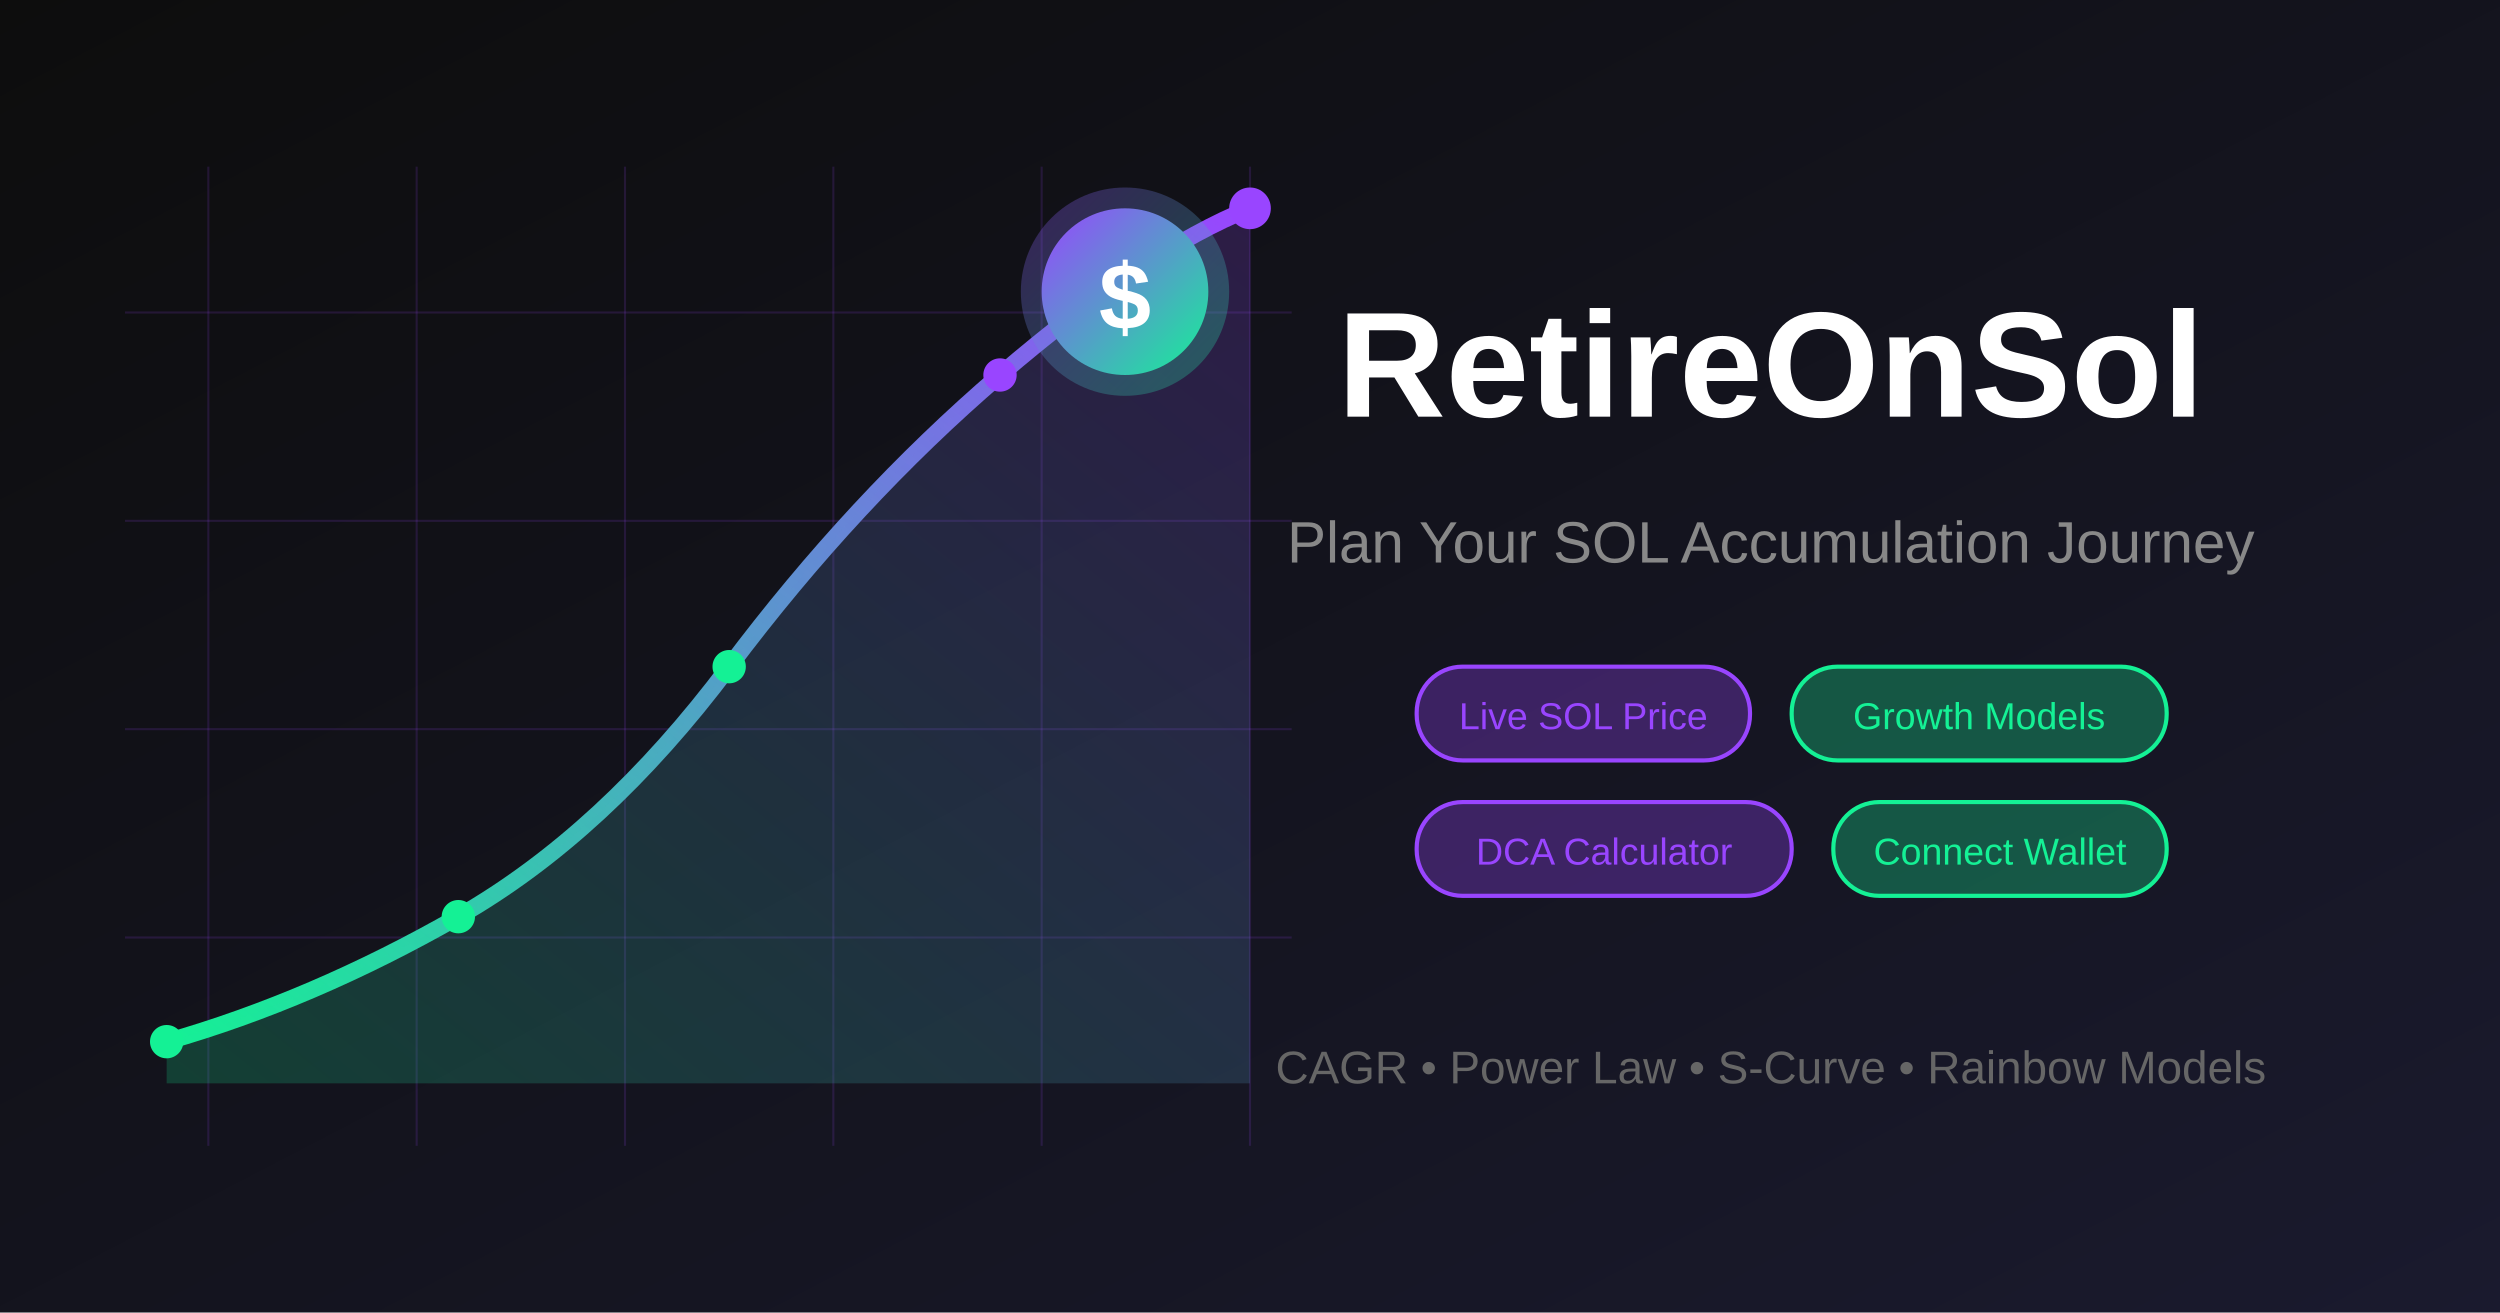
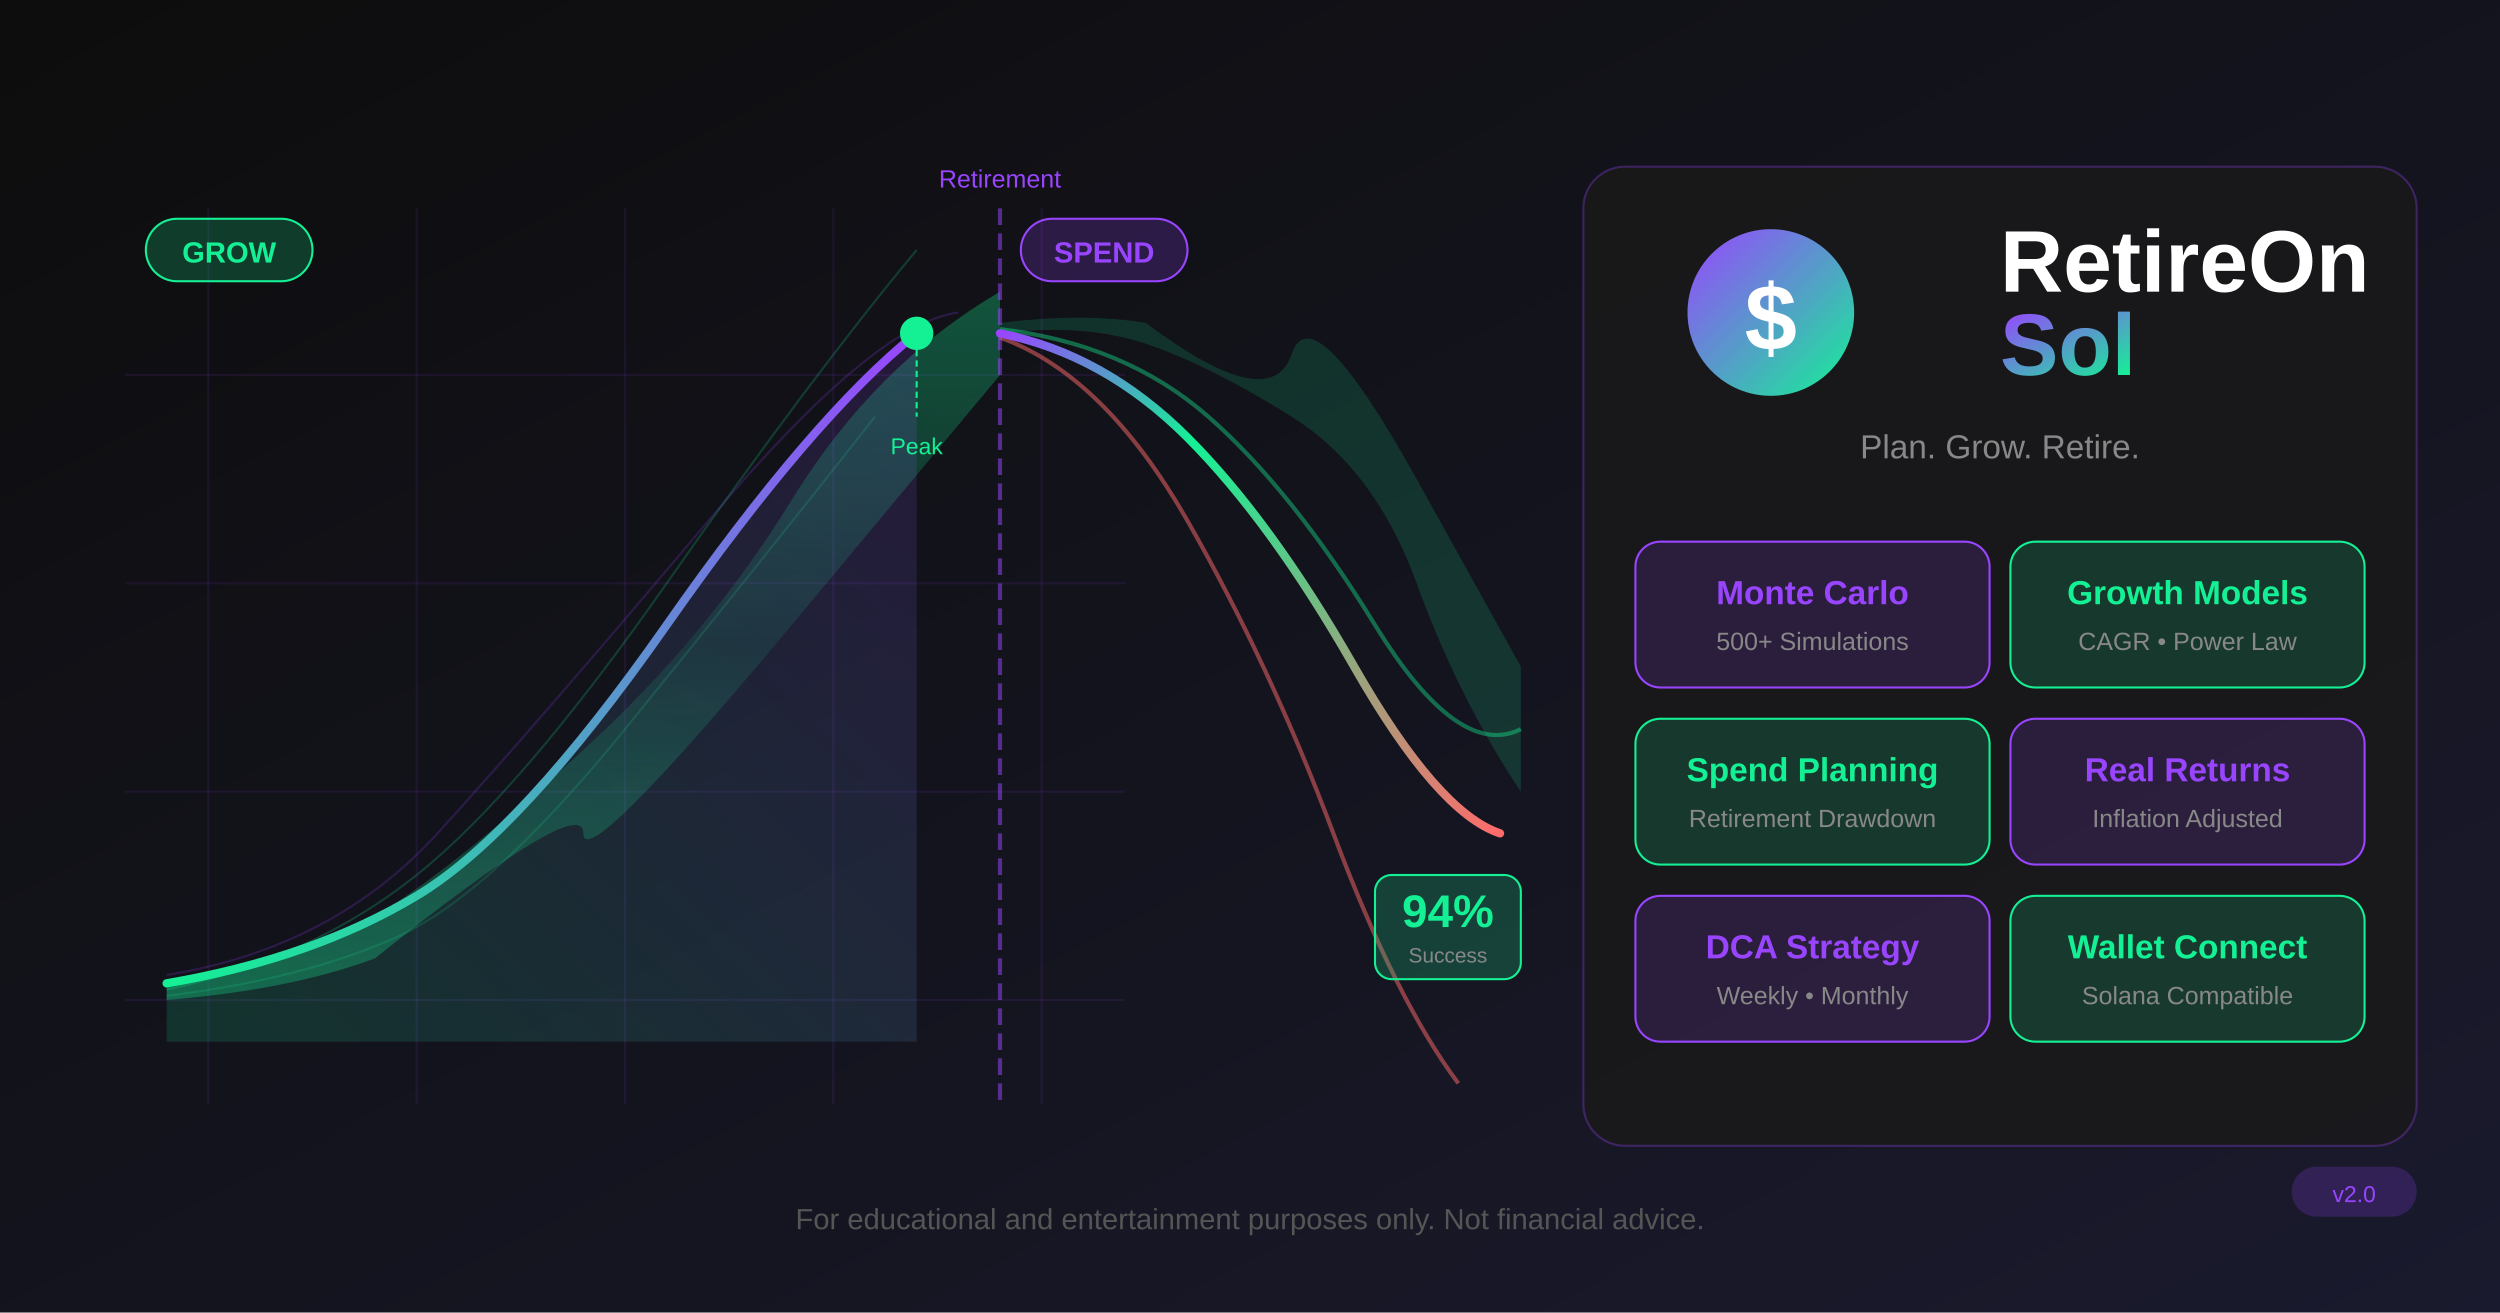
<svg xmlns="http://www.w3.org/2000/svg" viewBox="0 0 1200 630">
  <defs>
    <linearGradient id="bg" x1="0%" y1="0%" x2="100%" y2="100%">
      <stop offset="0%" style="stop-color:#0D0D0D" />
      <stop offset="100%" style="stop-color:#1a1a2e" />
    </linearGradient>
-     <linearGradient id="chart" x1="0%" y1="100%" x2="100%" y2="0%">
+     <linearGradient id="growChart" x1="0%" y1="100%" x2="100%" y2="0%">
      <stop offset="0%" style="stop-color:#14F195" />
      <stop offset="100%" style="stop-color:#9945FF" />
+     </linearGradient>
+     <linearGradient id="spendChart" x1="0%" y1="0%" x2="100%" y2="100%">
+       <stop offset="0%" style="stop-color:#9945FF" />
+       <stop offset="30%" style="stop-color:#14F195" />
+       <stop offset="100%" style="stop-color:#FF6B6B" />
    </linearGradient>
    <linearGradient id="accent" x1="0%" y1="0%" x2="100%" y2="100%">
      <stop offset="0%" style="stop-color:#9945FF" />
      <stop offset="100%" style="stop-color:#14F195" />
    </linearGradient>
+     <linearGradient id="mcBand" x1="0%" y1="0%" x2="0%" y2="100%">
+       <stop offset="0%" style="stop-color:#14F195;stop-opacity:0.3" />
+       <stop offset="50%" style="stop-color:#14F195;stop-opacity:0.1" />
+       <stop offset="100%" style="stop-color:#14F195;stop-opacity:0.3" />
+     </linearGradient>
  </defs>
  <rect width="1200" height="630" fill="url(#bg)" />
-   <g stroke="rgba(153,69,255,0.15)" stroke-width="1">
-     <line x1="100" y1="80" x2="100" y2="550" />
-     <line x1="200" y1="80" x2="200" y2="550" />
-     <line x1="300" y1="80" x2="300" y2="550" />
-     <line x1="400" y1="80" x2="400" y2="550" />
-     <line x1="500" y1="80" x2="500" y2="550" />
-     <line x1="600" y1="80" x2="600" y2="550" />
-     <line x1="60" y1="150" x2="620" y2="150" />
-     <line x1="60" y1="250" x2="620" y2="250" />
-     <line x1="60" y1="350" x2="620" y2="350" />
-     <line x1="60" y1="450" x2="620" y2="450" />
+   <g stroke="rgba(153,69,255,0.1)" stroke-width="1">
+     <line x1="100" y1="100" x2="100" y2="530" />
+     <line x1="200" y1="100" x2="200" y2="530" />
+     <line x1="300" y1="100" x2="300" y2="530" />
+     <line x1="400" y1="100" x2="400" y2="530" />
+     <line x1="500" y1="100" x2="500" y2="530" />
+     <line x1="60" y1="180" x2="540" y2="180" />
+     <line x1="60" y1="280" x2="540" y2="280" />
+     <line x1="60" y1="380" x2="540" y2="380" />
+     <line x1="60" y1="480" x2="540" y2="480" />
  </g>
-   <path d="M 80 500 Q 150 480 220 440 T 350 320 T 480 180 T 600 100" fill="none" stroke="url(#chart)" stroke-width="8" stroke-linecap="round" />
-   <path d="M 80 500 Q 150 480 220 440 T 350 320 T 480 180 T 600 100 L 600 520 L 80 520 Z" fill="url(#chart)" opacity="0.2" />
-   <circle cx="80" cy="500" r="8" fill="#14F195" />
-   <circle cx="220" cy="440" r="8" fill="#14F195" />
-   <circle cx="350" cy="320" r="8" fill="#14F195" />
-   <circle cx="480" cy="180" r="8" fill="#9945FF" />
-   <circle cx="600" cy="100" r="10" fill="#9945FF" />
-   <circle cx="540" cy="140" r="50" fill="url(#accent)" opacity="0.3" />
-   <circle cx="540" cy="140" r="40" fill="url(#accent)" />
-   <text x="540" y="158" font-family="Arial, sans-serif" font-size="45" font-weight="bold" fill="white" text-anchor="middle">$</text>
-   <text x="850" y="200" font-family="Arial, sans-serif" font-size="72" font-weight="bold" fill="white" text-anchor="middle">RetireOnSol</text>
-   <text x="850" y="270" font-family="Arial, sans-serif" font-size="28" fill="#888888" text-anchor="middle">Plan Your SOL Accumulation Journey</text>
-   <rect x="680" y="320" width="160" height="45" rx="22" fill="rgba(153,69,255,0.3)" stroke="#9945FF" stroke-width="2" />
-   <text x="760" y="350" font-family="Arial, sans-serif" font-size="18" fill="#9945FF" text-anchor="middle">Live SOL Price</text>
-   <rect x="860" y="320" width="180" height="45" rx="22" fill="rgba(20,241,149,0.3)" stroke="#14F195" stroke-width="2" />
-   <text x="950" y="350" font-family="Arial, sans-serif" font-size="18" fill="#14F195" text-anchor="middle">Growth Models</text>
-   <rect x="680" y="385" width="180" height="45" rx="22" fill="rgba(153,69,255,0.3)" stroke="#9945FF" stroke-width="2" />
-   <text x="770" y="415" font-family="Arial, sans-serif" font-size="18" fill="#9945FF" text-anchor="middle">DCA Calculator</text>
-   <rect x="880" y="385" width="160" height="45" rx="22" fill="rgba(20,241,149,0.3)" stroke="#14F195" stroke-width="2" />
-   <text x="960" y="415" font-family="Arial, sans-serif" font-size="18" fill="#14F195" text-anchor="middle">Connect Wallet</text>
-   <text x="850" y="520" font-family="Arial, sans-serif" font-size="22" fill="#666666" text-anchor="middle">CAGR • Power Law • S-Curve • Rainbow Models</text>
+   <path d="M 80 470 Q 140 465 180 440 T 280 360 T 380 240 T 480 140            L 480 180 T 380 300 T 280 400 T 180 460 Q 140 475 80 480 Z" fill="url(#mcBand)" />
+   <path d="M 80 475 Q 150 460 200 420 T 320 280 T 440 120" fill="none" stroke="#14F195" stroke-width="1" stroke-opacity="0.2" />
+   <path d="M 80 468 Q 160 455 210 400 T 340 250 T 460 150" fill="none" stroke="#9945FF" stroke-width="1" stroke-opacity="0.2" />
+   <path d="M 80 478 Q 145 470 190 450 T 300 350 T 420 200" fill="none" stroke="#14F195" stroke-width="1" stroke-opacity="0.15" />
+   <path d="M 80 472 Q 150 460 200 430 T 320 300 T 440 160" fill="none" stroke="url(#growChart)" stroke-width="4" stroke-linecap="round" />
+   <path d="M 80 472 Q 150 460 200 430 T 320 300 T 440 160 L 440 500 L 80 500 Z" fill="url(#growChart)" opacity="0.15" />
+   <rect x="70" y="105" width="80" height="30" rx="15" fill="rgba(20,241,149,0.2)" stroke="#14F195" stroke-width="1" />
+   <text x="110" y="126" font-family="Arial, sans-serif" font-size="14" font-weight="bold" fill="#14F195" text-anchor="middle">GROW</text>
+   <line x1="480" y1="100" x2="480" y2="530" stroke="#9945FF" stroke-width="2" stroke-dasharray="8,4" opacity="0.5" />
+   <text x="480" y="90" font-family="Arial, sans-serif" font-size="12" fill="#9945FF" text-anchor="middle">Retirement</text>
+   <path d="M 480 160 Q 520 155 550 165 T 620 200 T 680 280 T 730 380            L 730 320 T 680 230 T 620 170 T 550 155 Q 520 150 480 155 Z" fill="rgba(20,241,149,0.15)" />
+   <path d="M 480 162 Q 530 180 570 250 T 640 400 T 700 520" fill="none" stroke="#FF6B6B" stroke-width="2" stroke-opacity="0.5" />
+   <path d="M 480 158 Q 540 165 580 200 T 660 300 T 730 350" fill="none" stroke="#14F195" stroke-width="2" stroke-opacity="0.4" />
+   <path d="M 480 160 Q 530 170 570 210 T 650 320 T 720 400" fill="none" stroke="url(#spendChart)" stroke-width="4" stroke-linecap="round" />
+   <rect x="490" y="105" width="80" height="30" rx="15" fill="rgba(153,69,255,0.2)" stroke="#9945FF" stroke-width="1" />
+   <text x="530" y="126" font-family="Arial, sans-serif" font-size="14" font-weight="bold" fill="#9945FF" text-anchor="middle">SPEND</text>
+   <circle cx="440" cy="160" r="8" fill="#14F195" />
+   <line x1="440" y1="168" x2="440" y2="200" stroke="#14F195" stroke-width="1" stroke-dasharray="3,2" />
+   <text x="440" y="218" font-family="Arial, sans-serif" font-size="11" fill="#14F195" text-anchor="middle">Peak</text>
+   <rect x="660" y="420" width="70" height="50" rx="8" fill="rgba(20,241,149,0.2)" stroke="#14F195" stroke-width="1" />
+   <text x="695" y="445" font-family="Arial, sans-serif" font-size="22" font-weight="bold" fill="#14F195" text-anchor="middle">94%</text>
+   <text x="695" y="462" font-family="Arial, sans-serif" font-size="10" fill="#888" text-anchor="middle">Success</text>
+   <rect x="760" y="80" width="400" height="470" rx="20" fill="rgba(26,26,26,0.8)" stroke="rgba(153,69,255,0.3)" stroke-width="1" />
+   <circle cx="850" cy="150" r="40" fill="url(#accent)" />
+   <text x="850" y="168" font-family="Arial, sans-serif" font-size="45" font-weight="bold" fill="white" text-anchor="middle">$</text>
+   <text x="960" y="140" font-family="Arial, sans-serif" font-size="42" font-weight="bold" fill="white" text-anchor="start">RetireOn</text>
+   <text x="960" y="180" font-family="Arial, sans-serif" font-size="42" font-weight="bold" fill="url(#accent)" text-anchor="start">Sol</text>
+   <text x="960" y="220" font-family="Arial, sans-serif" font-size="16" fill="#888888" text-anchor="middle">Plan. Grow. Retire.</text>
+   <rect x="785" y="260" width="170" height="70" rx="12" fill="rgba(153,69,255,0.15)" stroke="#9945FF" stroke-width="1" />
+   <text x="870" y="290" font-family="Arial, sans-serif" font-size="16" font-weight="bold" fill="#9945FF" text-anchor="middle">Monte Carlo</text>
+   <text x="870" y="312" font-family="Arial, sans-serif" font-size="12" fill="#888" text-anchor="middle">500+ Simulations</text>
+   <rect x="965" y="260" width="170" height="70" rx="12" fill="rgba(20,241,149,0.15)" stroke="#14F195" stroke-width="1" />
+   <text x="1050" y="290" font-family="Arial, sans-serif" font-size="16" font-weight="bold" fill="#14F195" text-anchor="middle">Growth Models</text>
+   <text x="1050" y="312" font-family="Arial, sans-serif" font-size="12" fill="#888" text-anchor="middle">CAGR • Power Law</text>
+   <rect x="785" y="345" width="170" height="70" rx="12" fill="rgba(20,241,149,0.15)" stroke="#14F195" stroke-width="1" />
+   <text x="870" y="375" font-family="Arial, sans-serif" font-size="16" font-weight="bold" fill="#14F195" text-anchor="middle">Spend Planning</text>
+   <text x="870" y="397" font-family="Arial, sans-serif" font-size="12" fill="#888" text-anchor="middle">Retirement Drawdown</text>
+   <rect x="965" y="345" width="170" height="70" rx="12" fill="rgba(153,69,255,0.15)" stroke="#9945FF" stroke-width="1" />
+   <text x="1050" y="375" font-family="Arial, sans-serif" font-size="16" font-weight="bold" fill="#9945FF" text-anchor="middle">Real Returns</text>
+   <text x="1050" y="397" font-family="Arial, sans-serif" font-size="12" fill="#888" text-anchor="middle">Inflation Adjusted</text>
+   <rect x="785" y="430" width="170" height="70" rx="12" fill="rgba(153,69,255,0.15)" stroke="#9945FF" stroke-width="1" />
+   <text x="870" y="460" font-family="Arial, sans-serif" font-size="16" font-weight="bold" fill="#9945FF" text-anchor="middle">DCA Strategy</text>
+   <text x="870" y="482" font-family="Arial, sans-serif" font-size="12" fill="#888" text-anchor="middle">Weekly • Monthly</text>
+   <rect x="965" y="430" width="170" height="70" rx="12" fill="rgba(20,241,149,0.15)" stroke="#14F195" stroke-width="1" />
+   <text x="1050" y="460" font-family="Arial, sans-serif" font-size="16" font-weight="bold" fill="#14F195" text-anchor="middle">Wallet Connect</text>
+   <text x="1050" y="482" font-family="Arial, sans-serif" font-size="12" fill="#888" text-anchor="middle">Solana Compatible</text>
+   <text x="600" y="590" font-family="Arial, sans-serif" font-size="14" fill="#555" text-anchor="middle">For educational and entertainment purposes only. Not financial advice.</text>
+   <rect x="1100" y="560" width="60" height="24" rx="12" fill="rgba(153,69,255,0.2)" />
+   <text x="1130" y="577" font-family="Arial, sans-serif" font-size="11" fill="#9945FF" text-anchor="middle">v2.0</text>
</svg>
